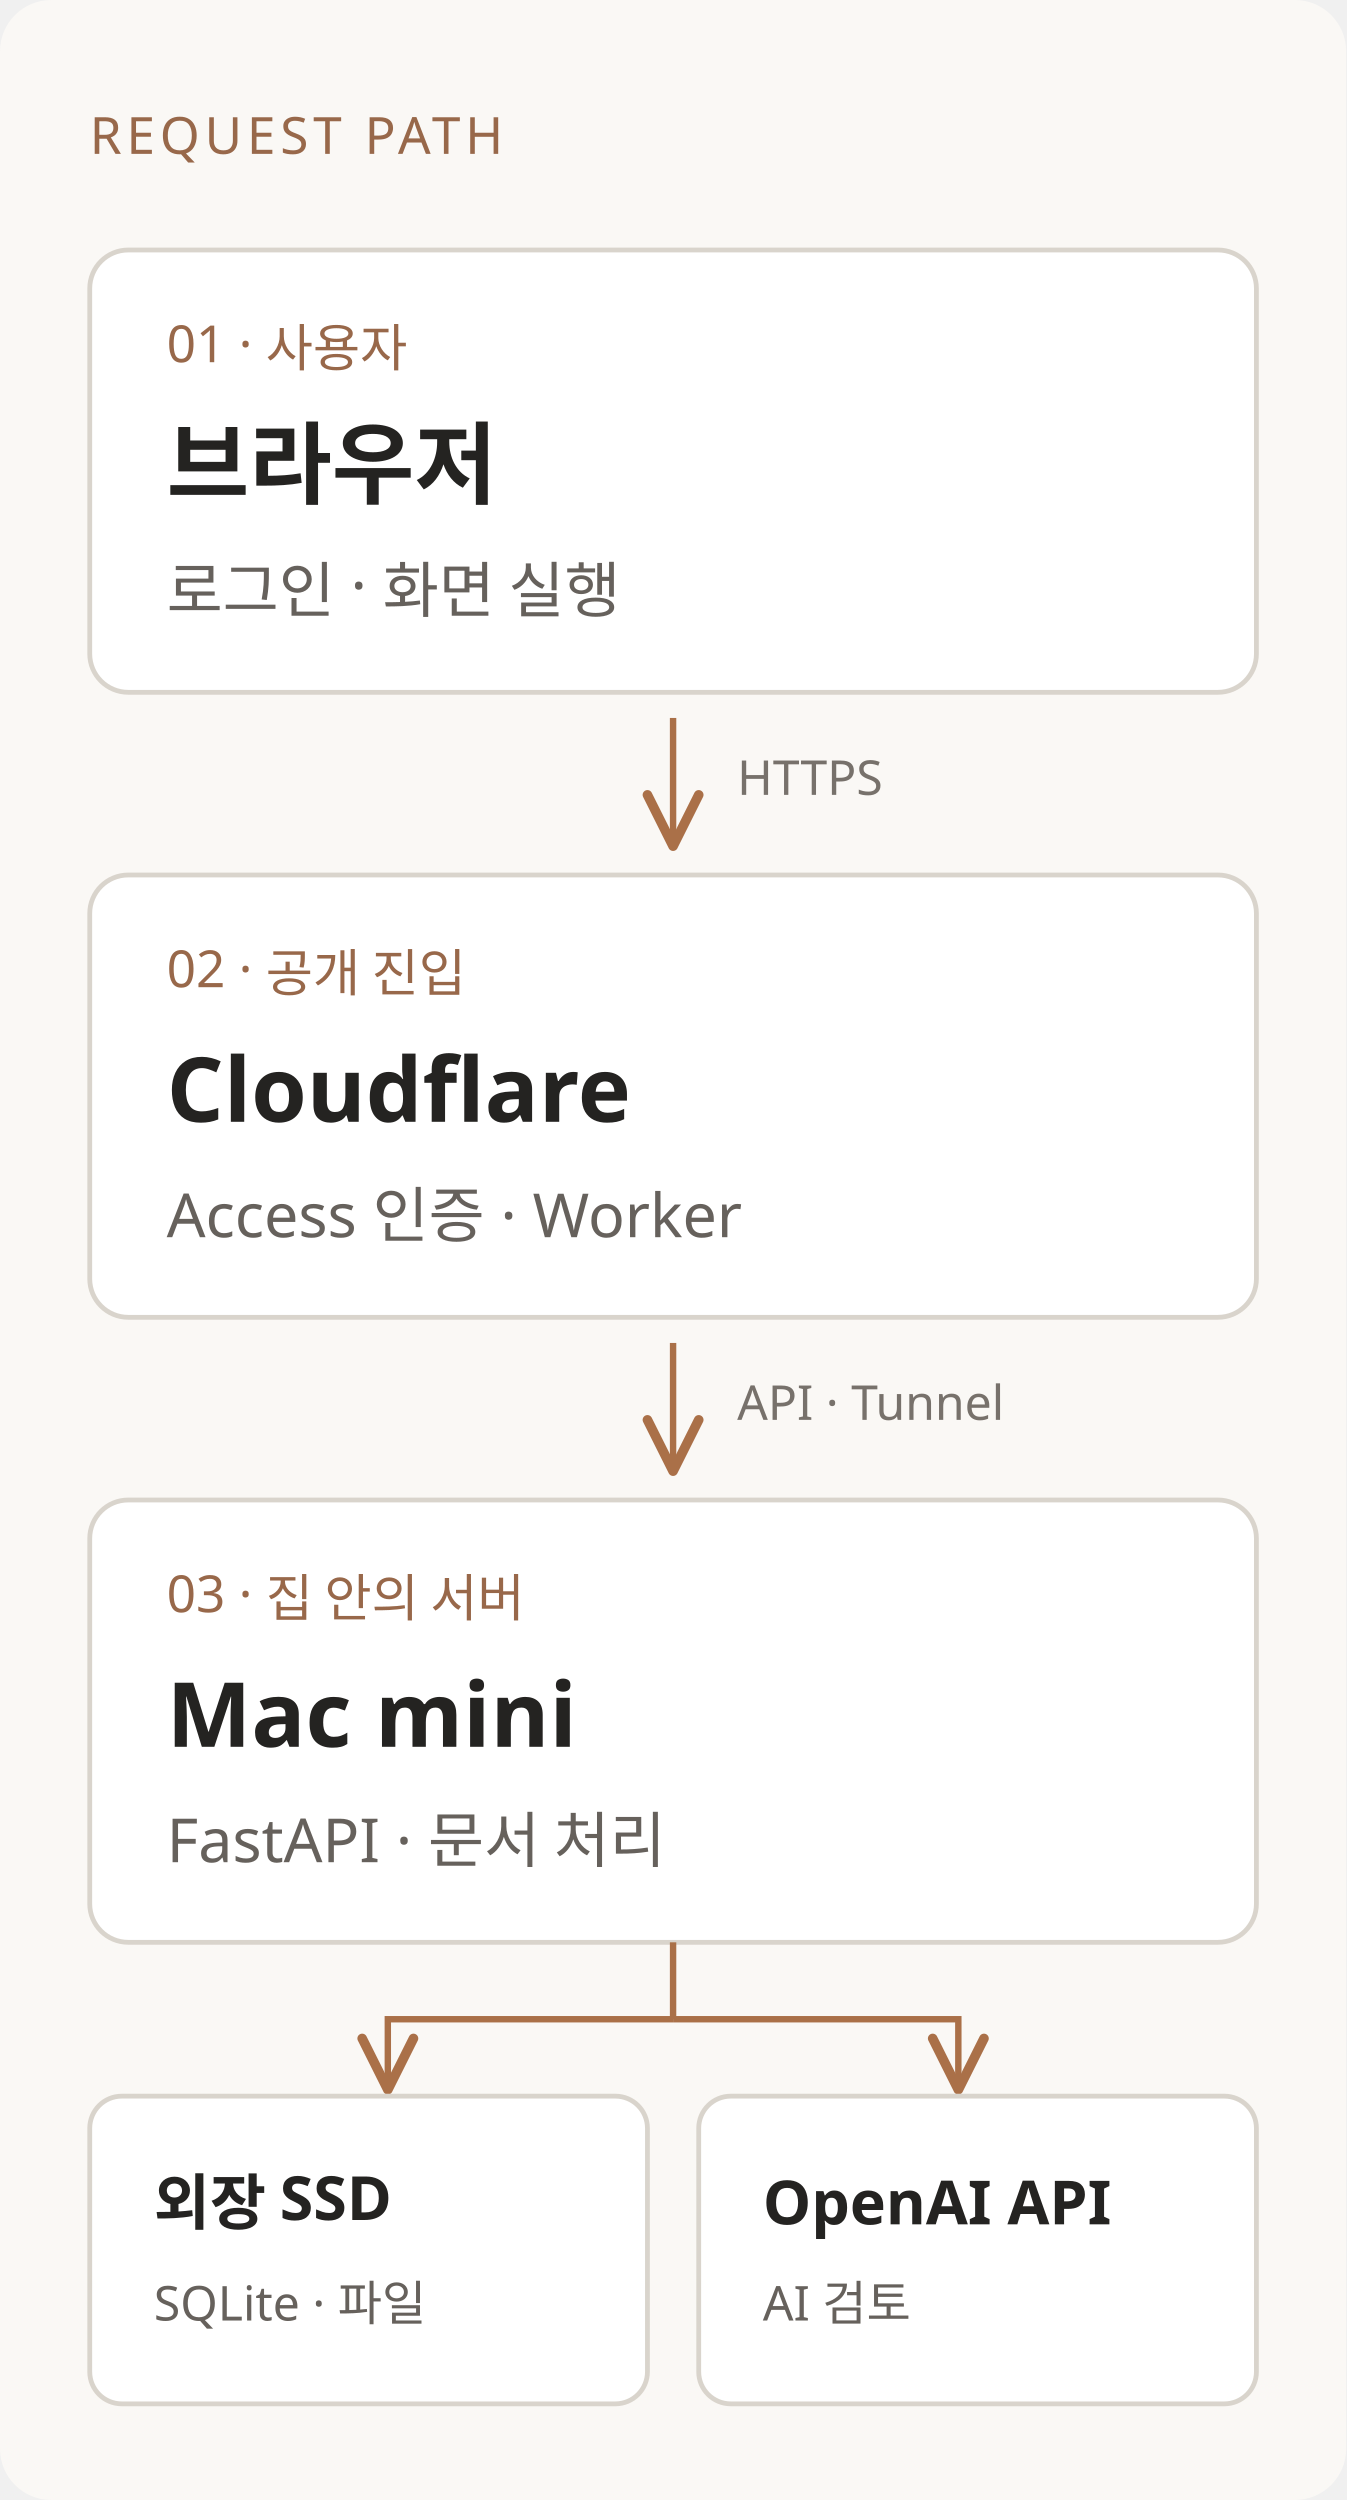
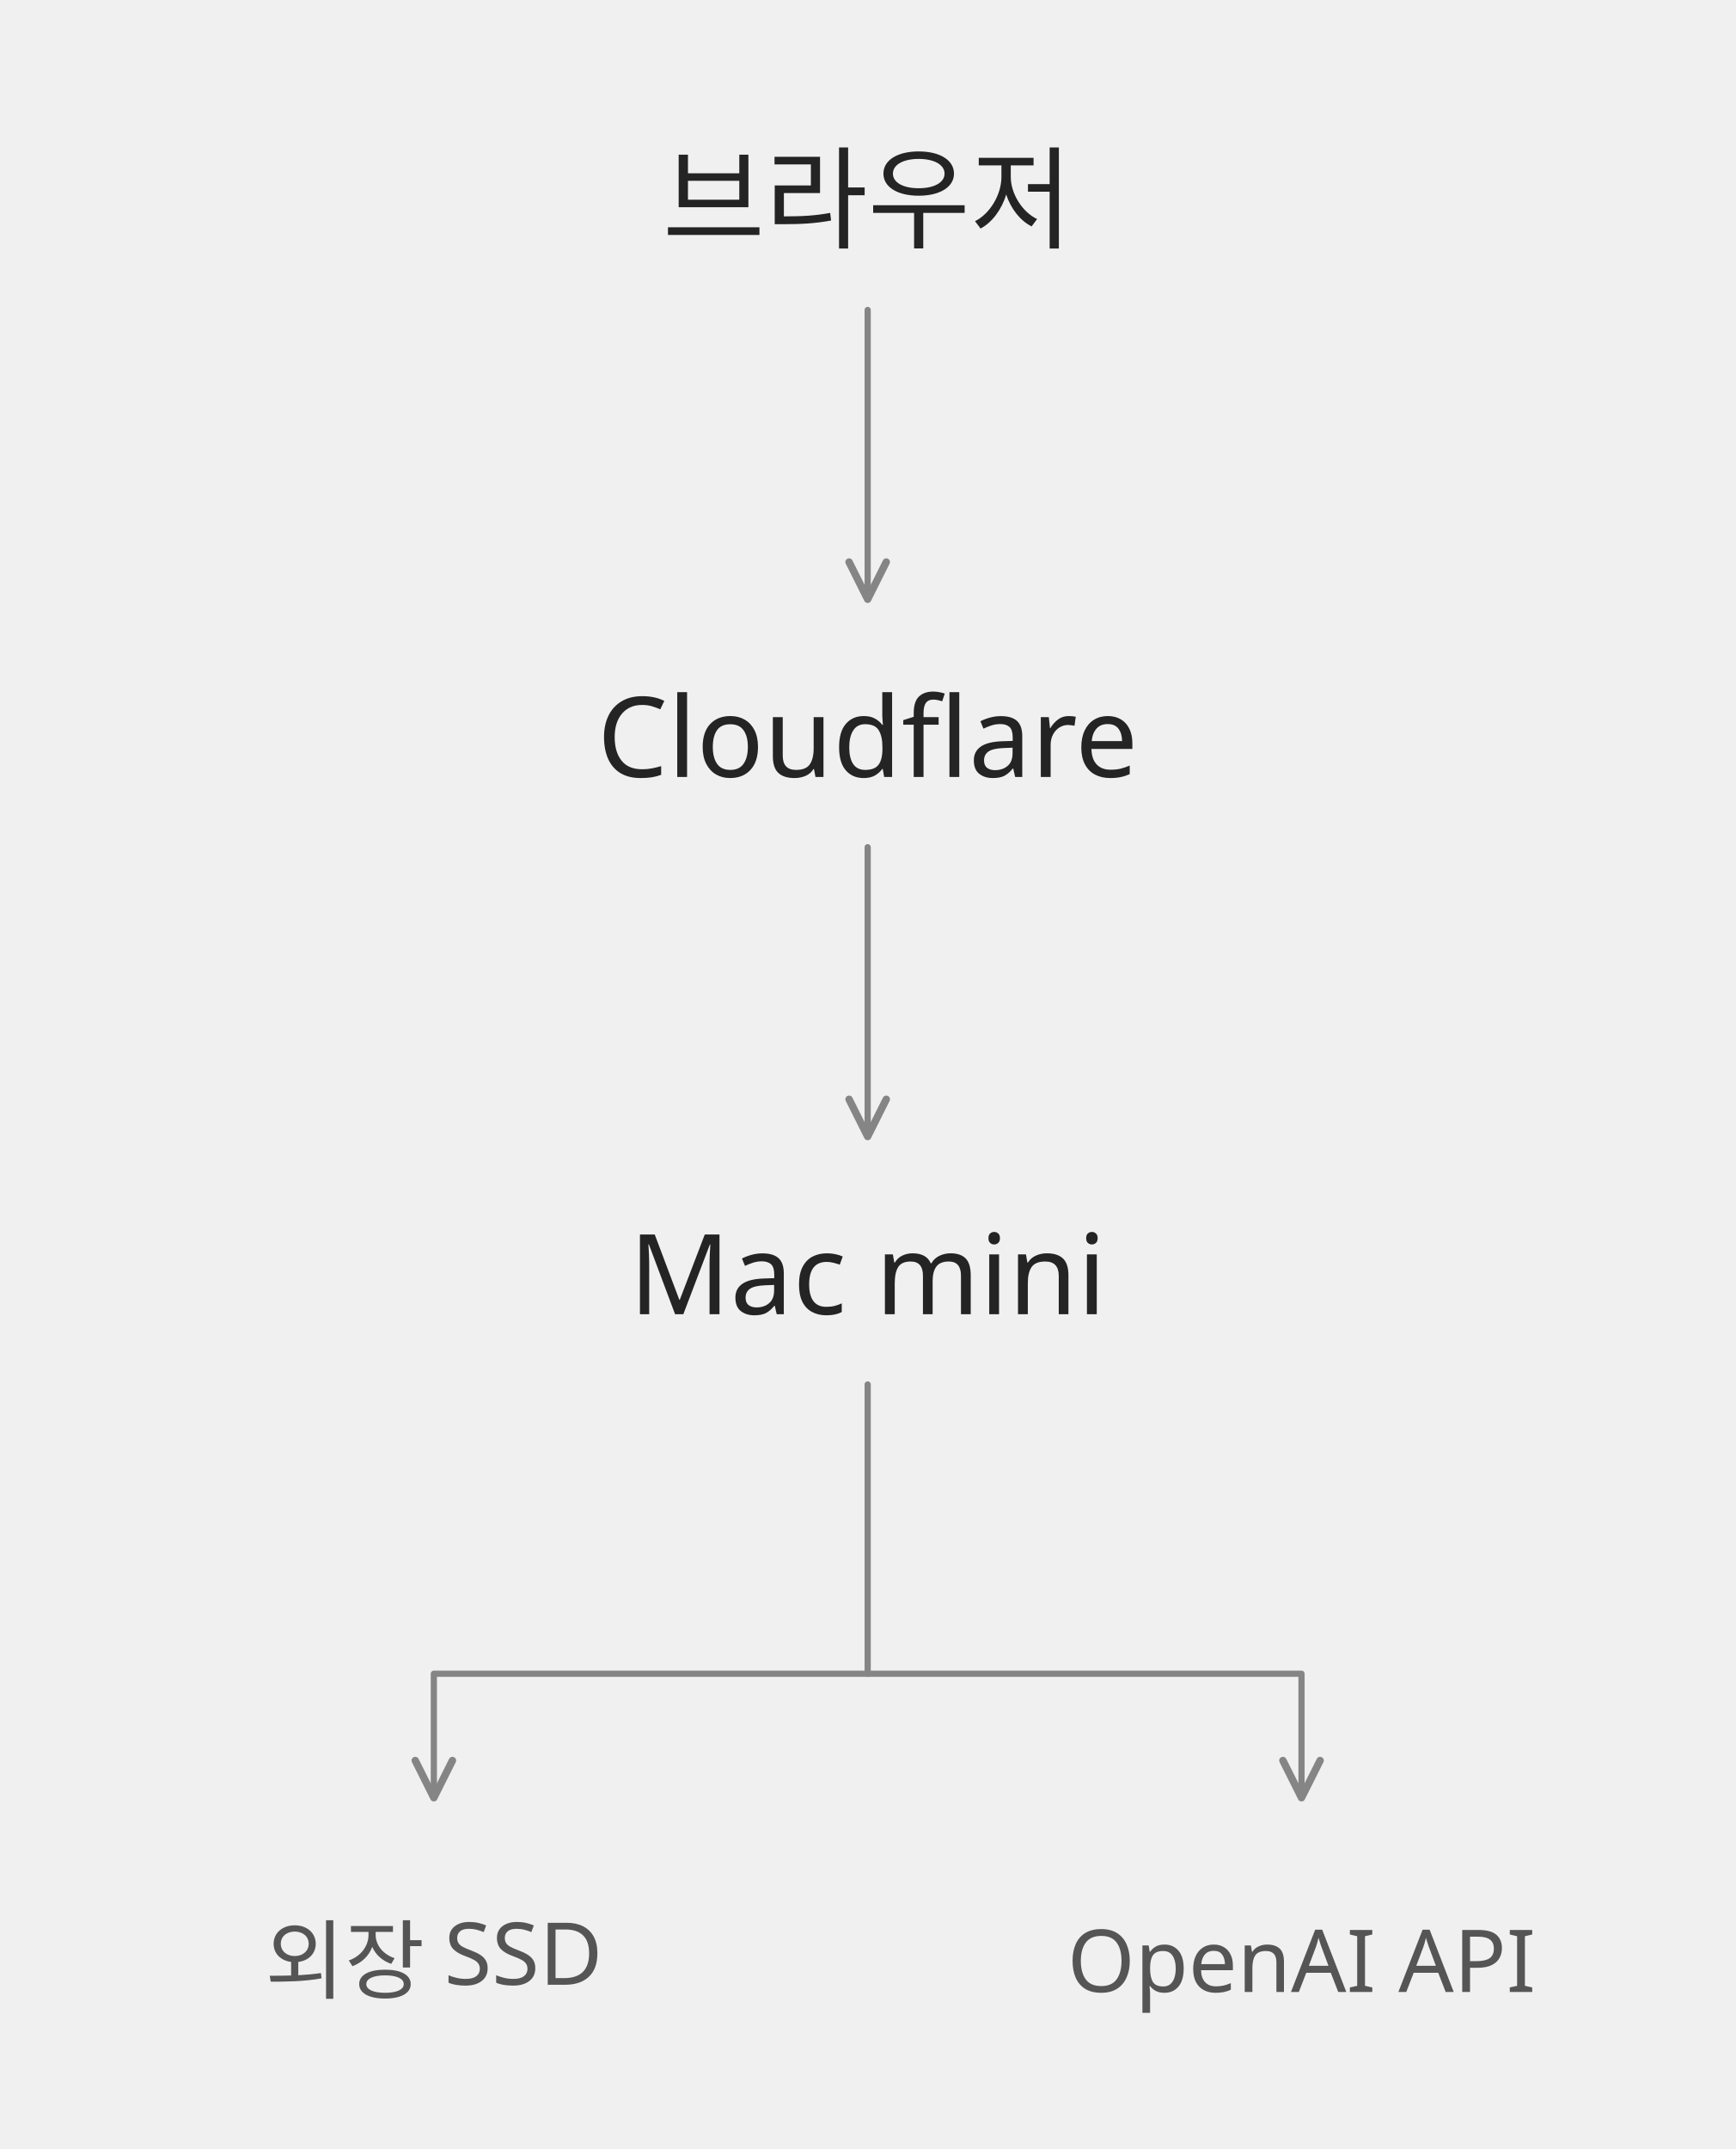
- <svg xmlns="http://www.w3.org/2000/svg" viewBox="0 0 420 780" role="img" aria-labelledby="title description">
+ <svg xmlns="http://www.w3.org/2000/svg" viewBox="0 0 420 520" role="img" aria-labelledby="title description">
  <defs>
-     <marker id="arrow" markerWidth="10" markerHeight="10" refX="8" refY="5" orient="auto" markerUnits="strokeWidth">
-       <path d="M1 1 9 5 1 9" fill="none" stroke="#aa7048" stroke-width="1.5" stroke-linecap="round" stroke-linejoin="round" />
+     <marker id="arrow" markerWidth="8" markerHeight="8" refX="7" refY="4" orient="auto">
+       <path d="M1 1 7 4 1 7" fill="none" stroke="#858585" stroke-width="1.2" stroke-linecap="round" stroke-linejoin="round" />
    </marker>
  </defs>
-   <rect width="420" height="780" rx="16" fill="#faf8f5" />
-   <text x="28" y="48" fill="#98684a" font-family="Pretendard, Apple SD Gothic Neo, sans-serif" font-size="16" letter-spacing="1.5">
-     REQUEST PATH
-   </text>
-   <g fill="#fff" stroke="#d9d4cc" stroke-width="1.5">
-     <rect x="28" y="78" width="364" height="138" rx="12" />
-     <rect x="28" y="273" width="364" height="138" rx="12" />
-     <rect x="28" y="468" width="364" height="138" rx="12" />
+   <g fill="#242424" font-family="Pretendard, Apple SD Gothic Neo, sans-serif" font-size="27" font-weight="400" text-anchor="middle">
+     <text x="210" y="58">브라우저</text>
+     <text x="210" y="188">Cloudflare</text>
+     <text x="210" y="318">Mac mini</text>
  </g>
-   <g font-family="Pretendard, Apple SD Gothic Neo, sans-serif">
-     <g fill="#98684a" font-size="16">
-       <text x="52" y="113">01 · 사용자</text>
-       <text x="52" y="308">02 · 공개 진입</text>
-       <text x="52" y="503">03 · 집 안의 서버</text>
-     </g>
-     <g fill="#242321" font-size="28" font-weight="600">
-       <text x="52" y="155">브라우저</text>
-       <text x="52" y="350">Cloudflare</text>
-       <text x="52" y="545">Mac mini</text>
-     </g>
-     <g fill="#66615c" font-size="19">
-       <text x="52" y="191">로그인 · 화면 실행</text>
-       <text x="52" y="386">Access 인증 · Worker</text>
-       <text x="52" y="581">FastAPI · 문서 처리</text>
-     </g>
+   <g fill="none" stroke="#858585" stroke-width="1.5" stroke-linecap="round" stroke-linejoin="round" marker-end="url(#arrow)">
+     <path d="M210 75V145" />
+     <path d="M210 205V275" />
+     <path d="M210 335V405H105V435" />
+     <path d="M210 405H315V435" />
  </g>
-   <g fill="none" stroke="#aa7048" stroke-width="2" marker-end="url(#arrow)">
-     <path d="M210 224v38" />
-     <path d="M210 419v38" />
-   </g>
-   <g fill="#77716b" font-family="Pretendard, Apple SD Gothic Neo, sans-serif" font-size="15">
-     <text x="230" y="248">HTTPS</text>
-     <text x="230" y="443">API · Tunnel</text>
-   </g>
-   <g fill="none" stroke="#aa7048" stroke-width="2">
-     <path d="M210 606v24" />
-     <path d="M210 630h-89v20" marker-end="url(#arrow)" />
-     <path d="M210 630h89v20" marker-end="url(#arrow)" />
-   </g>
-   <g fill="#fff" stroke="#d9d4cc" stroke-width="1.5">
-     <rect x="28" y="654" width="174" height="96" rx="10" />
-     <rect x="218" y="654" width="174" height="96" rx="10" />
-   </g>
-   <g font-family="Pretendard, Apple SD Gothic Neo, sans-serif">
-     <g fill="#242321" font-size="19" font-weight="600">
-       <text x="48" y="694">외장 SSD</text>
-       <text x="238" y="694">OpenAI API</text>
-     </g>
-     <g fill="#66615c" font-size="15">
-       <text x="48" y="724">SQLite · 파일</text>
-       <text x="238" y="724">AI 검토</text>
-     </g>
+   <g fill="#555" font-family="Pretendard, Apple SD Gothic Neo, sans-serif" font-size="21" font-weight="400" text-anchor="middle">
+     <text x="105" y="482">외장 SSD</text>
+     <text x="315" y="482">OpenAI API</text>
  </g>
</svg>
